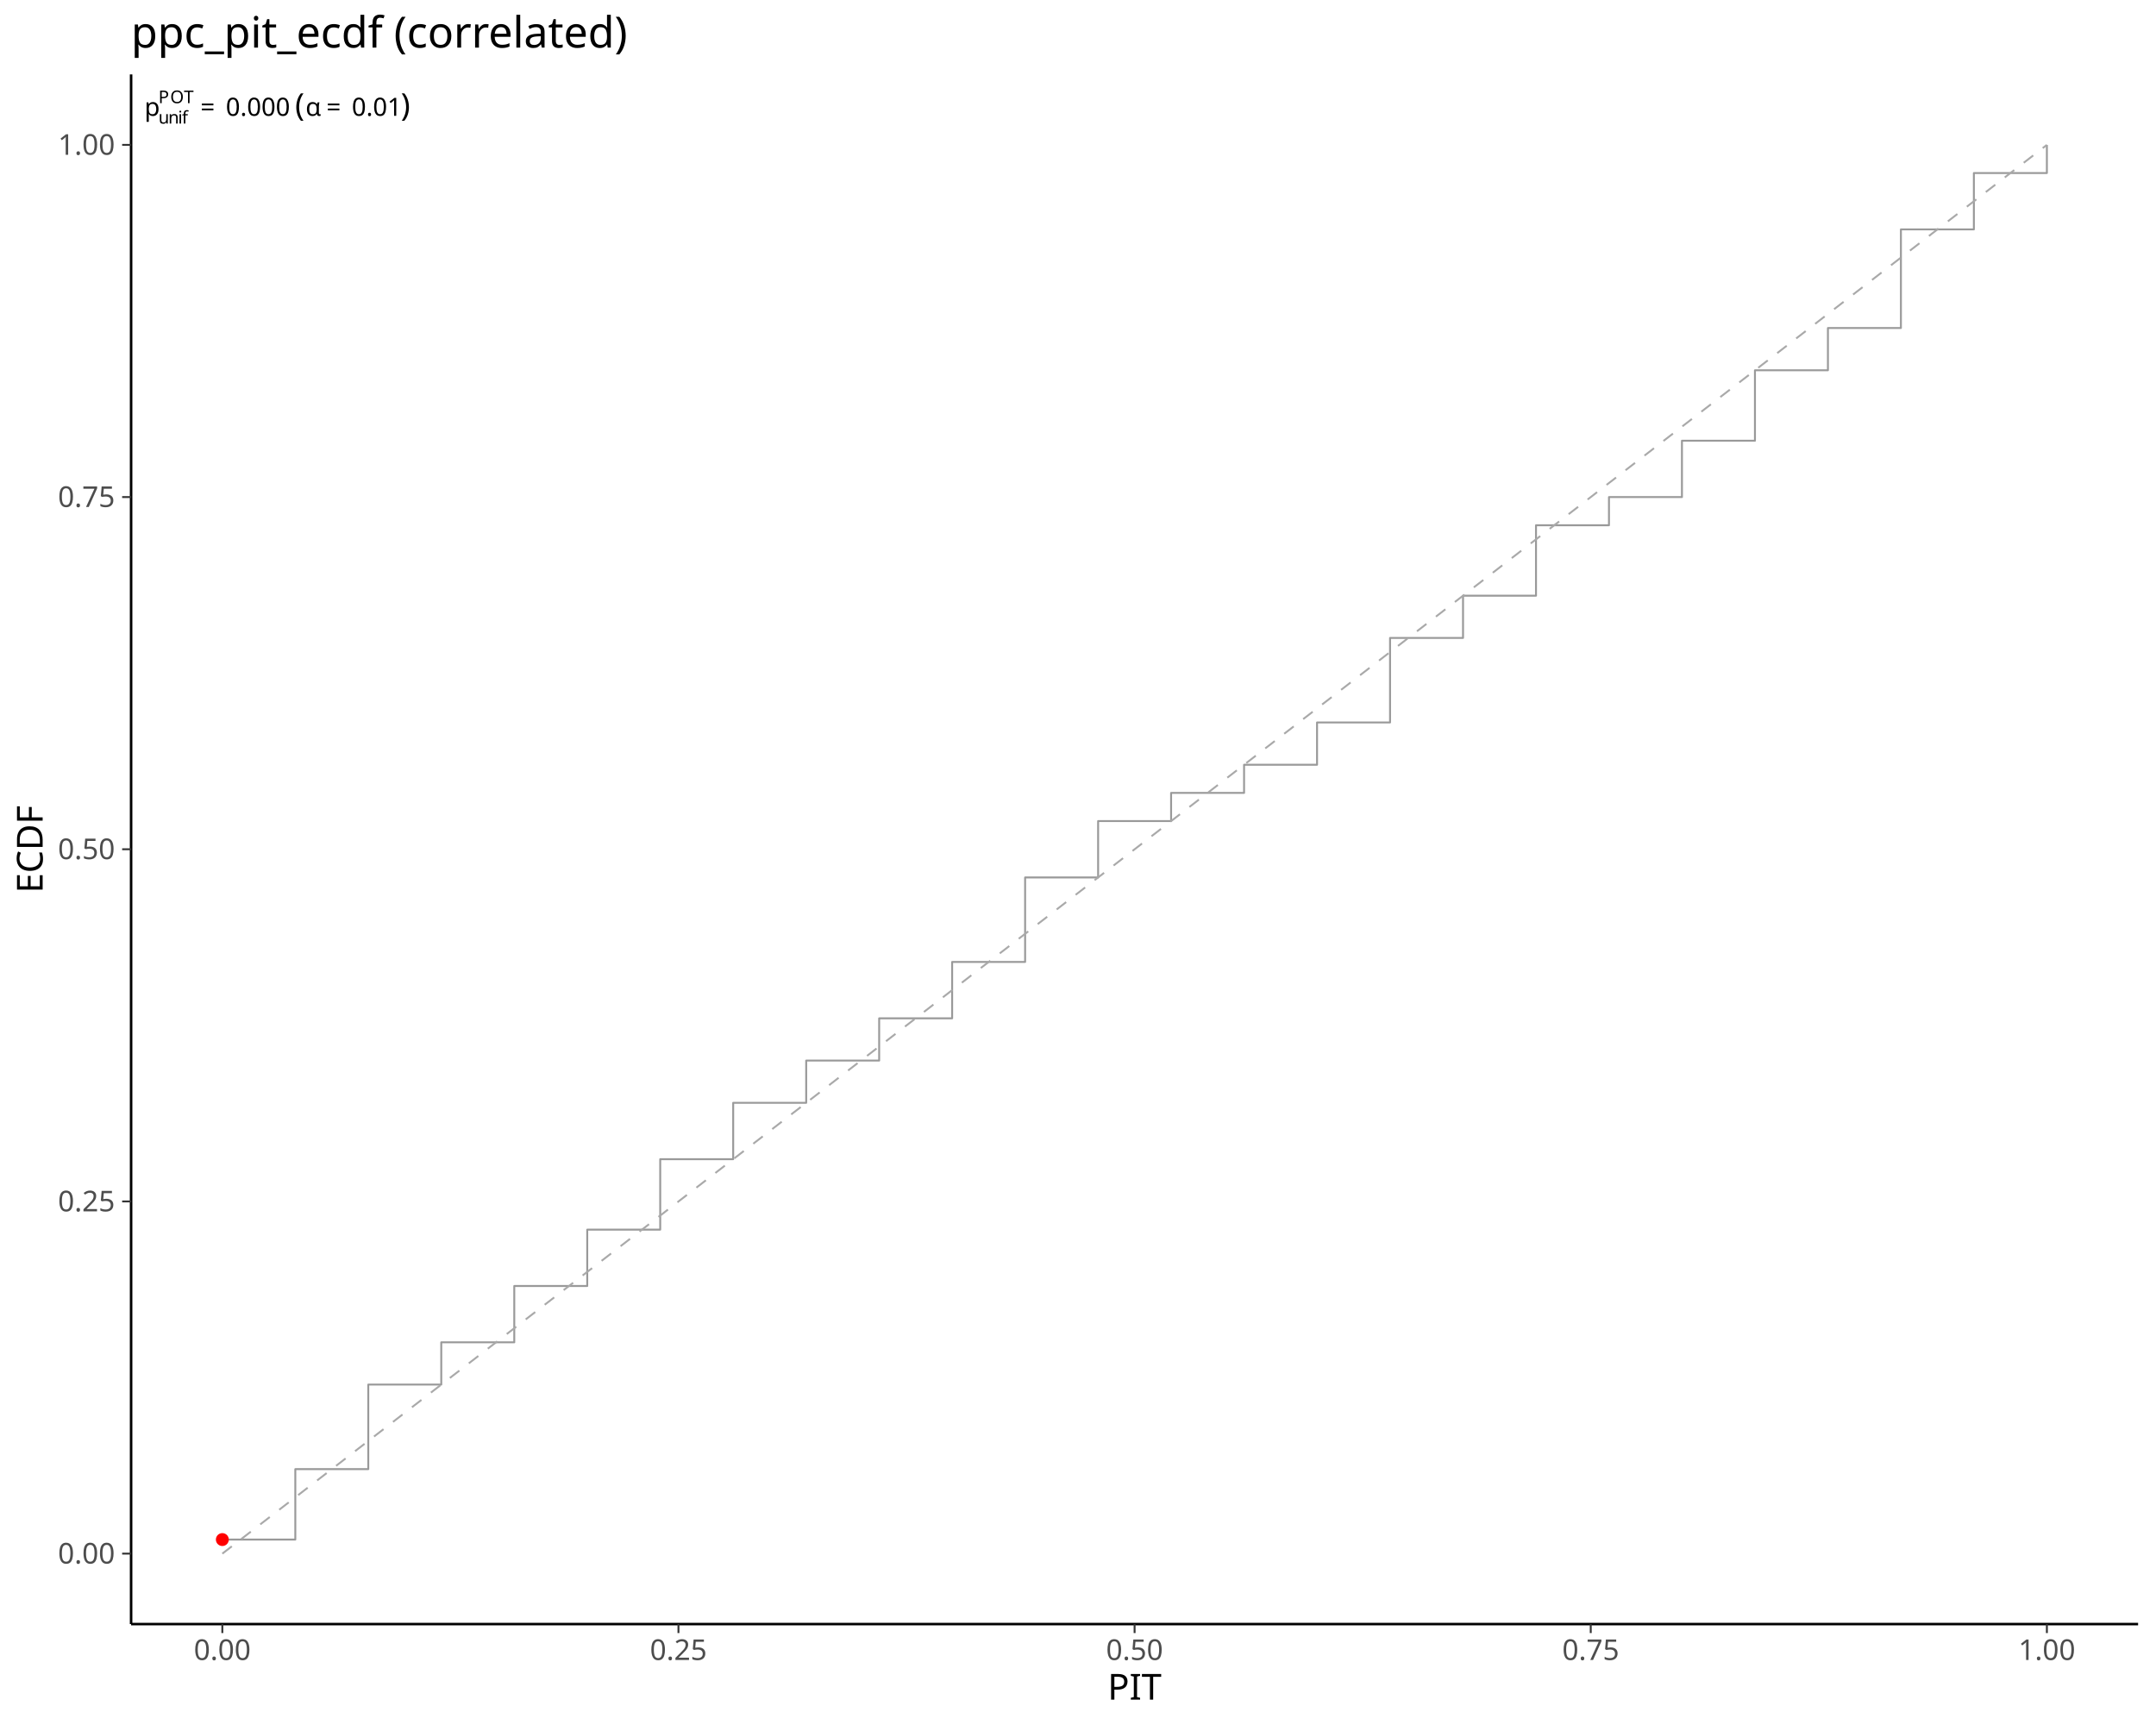
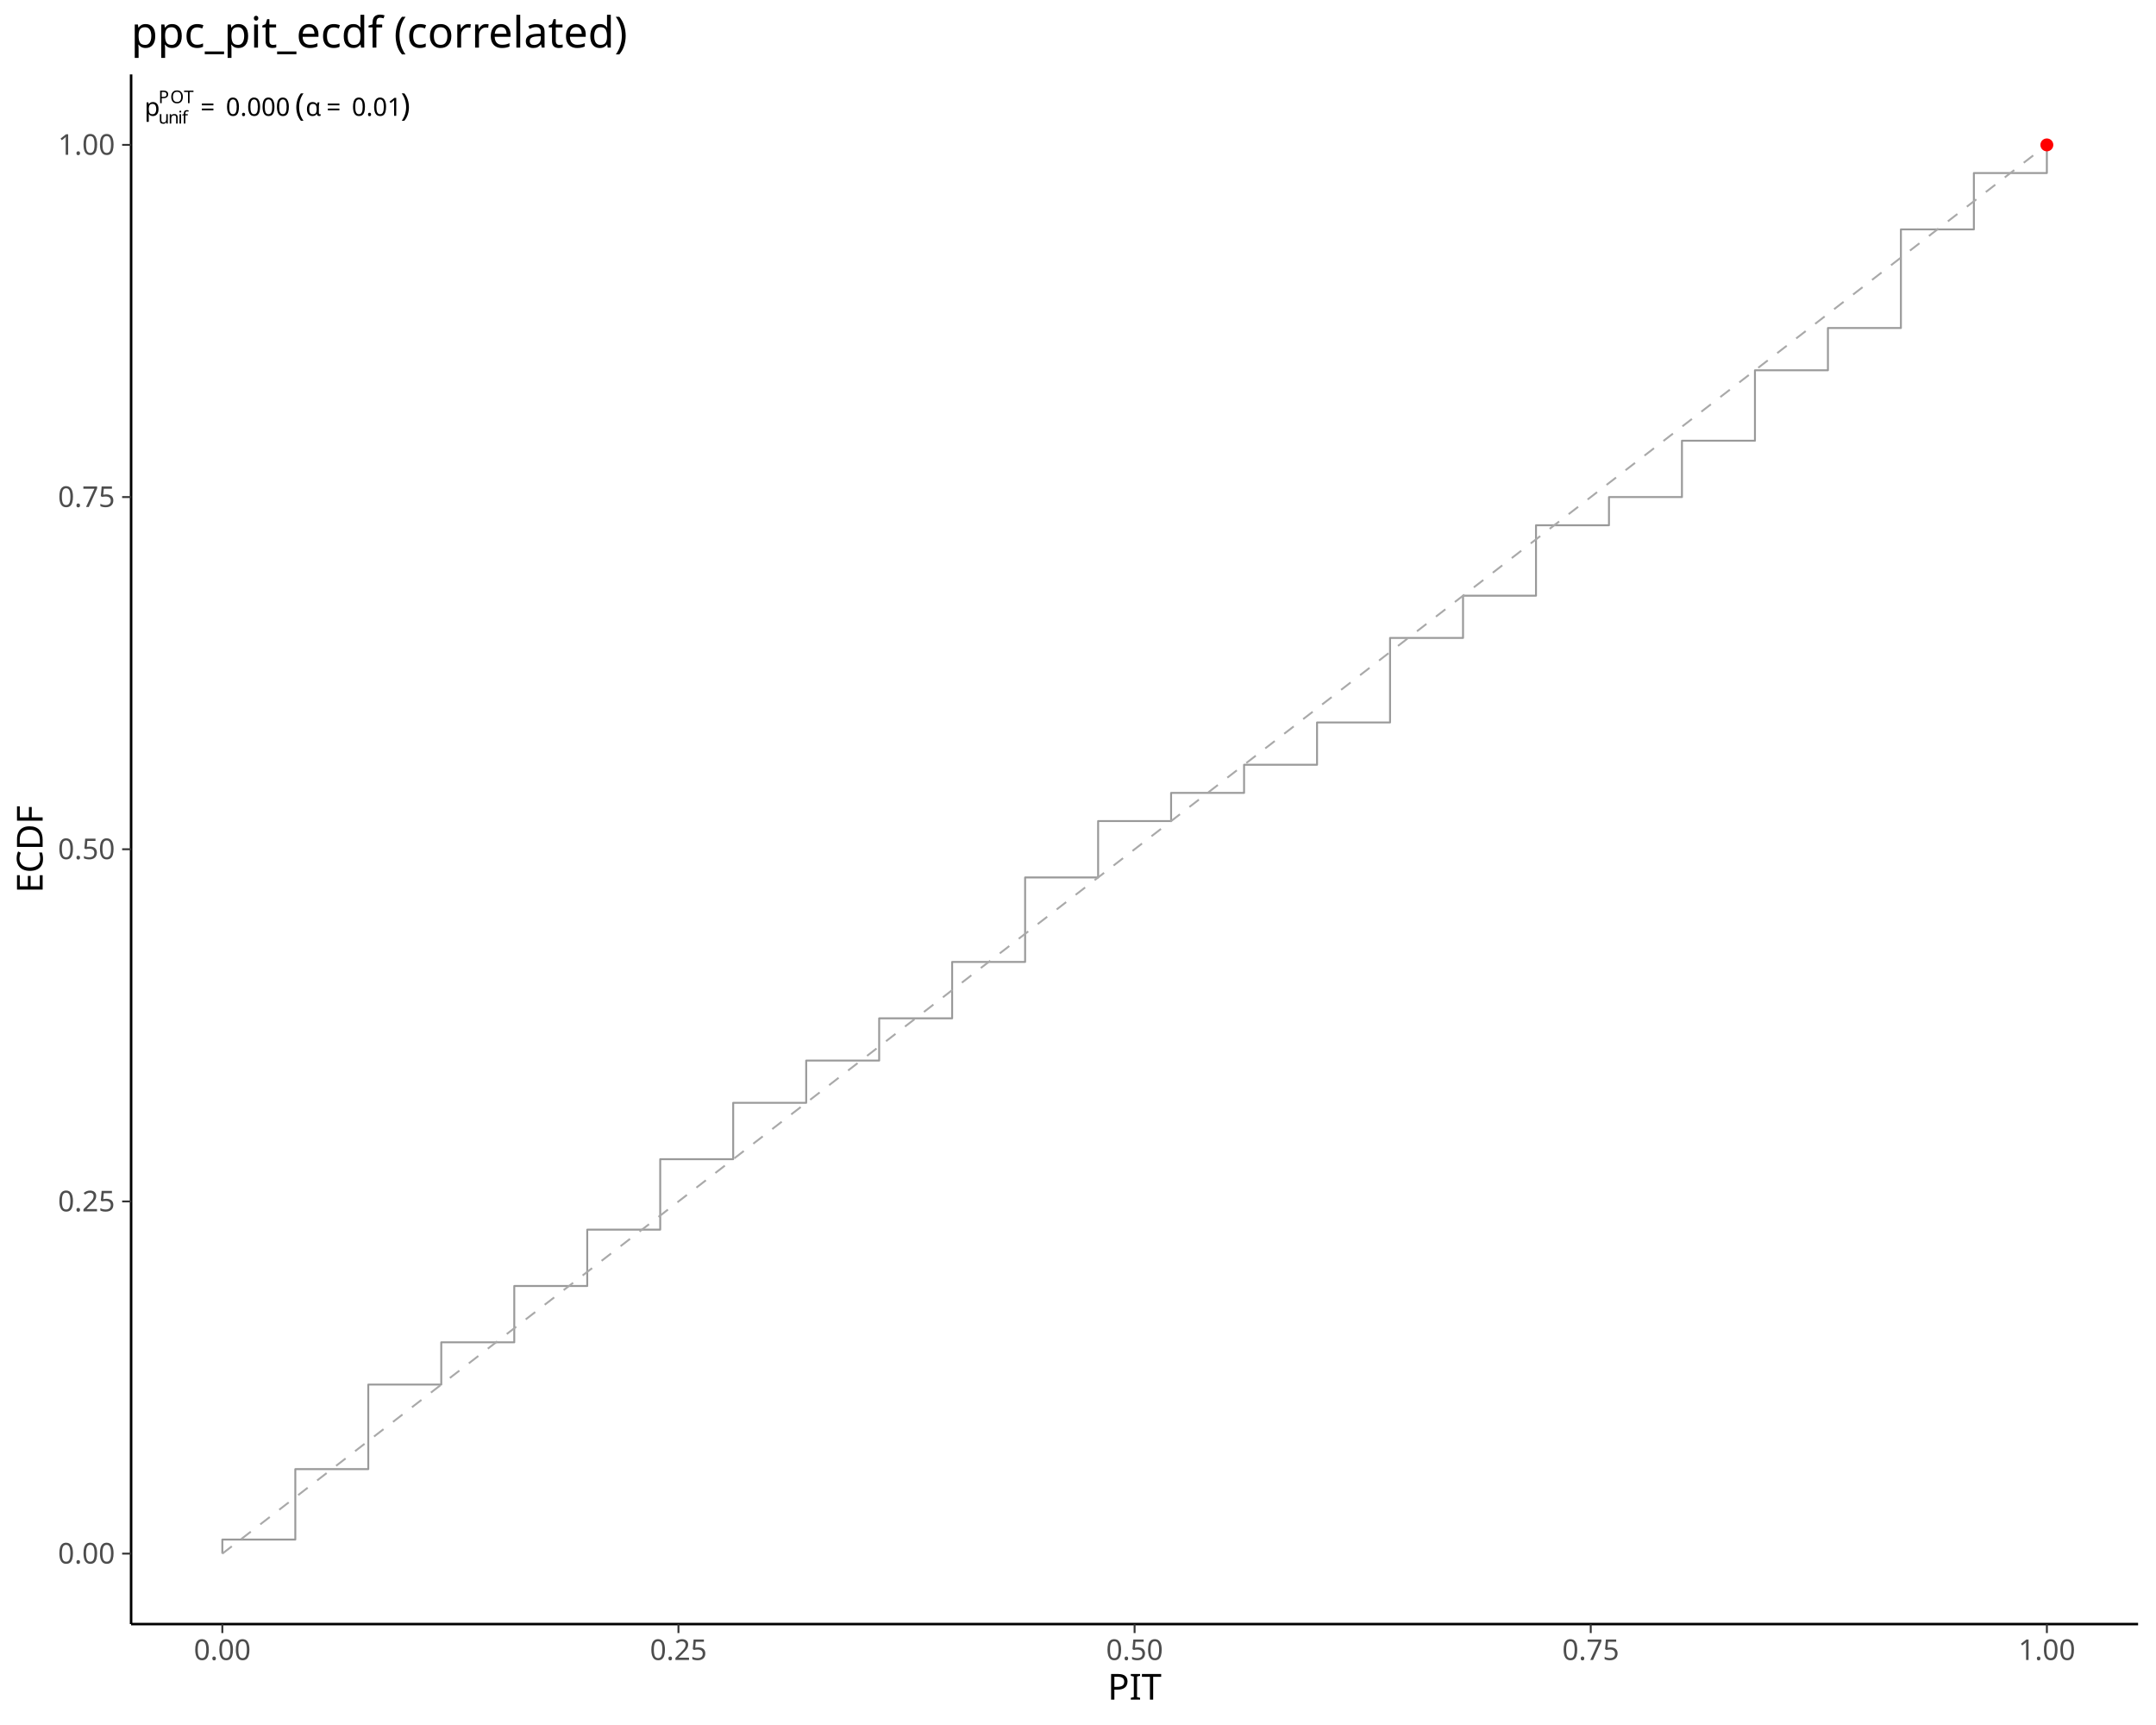
<svg xmlns="http://www.w3.org/2000/svg" class="svglite" data-engine-version="2.0" width="720.00pt" height="576.00pt" viewBox="0 0 720.00 576.00">
  <defs>
    <style type="text/css">
    .svglite line, .svglite polyline, .svglite polygon, .svglite path, .svglite rect, .svglite circle {
      fill: none;
      stroke: #000000;
      stroke-linecap: round;
      stroke-linejoin: round;
      stroke-miterlimit: 10.00;
    }
  </style>
  </defs>
  <rect width="100%" height="100%" style="stroke: none; fill: #FFFFFF;" />
  <defs>
    <clipPath id="cpMC4wMHw3MjAuMDB8MC4wMHw1NzYuMDA=">
      <rect x="0.00" y="0.00" width="720.00" height="576.00" />
    </clipPath>
  </defs>
  <g clip-path="url(#cpMC4wMHw3MjAuMDB8MC4wMHw1NzYuMDA=)">
</g>
  <defs>
    <clipPath id="cpNDMuNzh8NzE0LjAyfDI0Ljg1fDU0Mi4zMA==">
      <rect x="43.78" y="24.85" width="670.24" height="517.45" />
    </clipPath>
  </defs>
  <g clip-path="url(#cpNDMuNzh8NzE0LjAyfDI0Ljg1fDU0Mi4zMA==)">
-     <polyline points="74.25,514.08 98.62,514.08 98.62,490.56 122.99,490.56 122.99,462.33 147.36,462.33 147.36,448.22 171.74,448.22 171.74,429.41 196.11,429.41 196.11,410.59 220.48,410.59 220.48,387.07 244.85,387.07 244.85,368.25 269.23,368.25 269.23,354.14 293.60,354.14 293.60,340.03 317.97,340.03 317.97,321.21 342.34,321.21 342.34,292.99 366.72,292.99 366.72,274.17 391.09,274.17 391.09,264.76 415.46,264.76 415.46,255.36 439.83,255.36 439.83,241.24 464.21,241.24 464.21,213.02 488.58,213.02 488.58,198.91 512.95,198.91 512.95,175.39 537.32,175.39 537.32,165.98 561.69,165.98 561.69,147.16 586.07,147.16 586.07,123.64 610.44,123.64 610.44,109.53 634.81,109.53 634.81,76.60 659.18,76.60 659.18,57.78 683.56,57.78 683.56,48.38 " style="stroke-width: 0.64; stroke: #999999; stroke-linecap: butt;" />
+     <polyline points="74.25,518.78 74.25,518.78 74.25,514.08 80.40,514.08 80.40,514.08 86.56,514.08 86.56,514.08 92.71,514.08 92.71,514.08 98.62,514.08 98.62,490.56 98.87,490.56 98.87,490.56 105.02,490.56 105.02,490.56 111.17,490.56 111.17,490.56 117.33,490.56 117.33,490.56 122.99,490.56 122.99,462.33 123.48,462.33 123.48,462.33 129.64,462.33 129.64,462.33 135.79,462.33 135.79,462.33 141.95,462.33 141.95,462.33 147.36,462.33 147.36,448.22 148.10,448.22 148.10,448.22 154.26,448.22 154.26,448.22 160.41,448.22 160.41,448.22 166.57,448.22 166.57,448.22 171.74,448.22 171.74,429.41 172.72,429.41 172.72,429.41 178.88,429.41 178.88,429.41 185.03,429.41 185.03,429.41 191.19,429.41 191.19,429.41 196.11,429.41 196.11,410.59 197.34,410.59 197.34,410.59 203.49,410.59 203.49,410.59 209.65,410.59 209.65,410.59 215.80,410.59 215.80,410.59 220.48,410.59 220.48,387.07 221.96,387.07 221.96,387.07 228.11,387.07 228.11,387.07 234.27,387.07 234.27,387.07 240.42,387.07 240.42,387.07 244.85,387.07 244.85,368.25 246.58,368.25 246.58,368.25 252.73,368.25 252.73,368.25 258.89,368.25 258.89,368.25 265.04,368.25 265.04,368.25 269.23,368.25 269.23,354.14 271.20,354.14 271.20,354.14 277.35,354.14 277.35,354.14 283.50,354.14 283.50,354.14 289.66,354.14 289.66,354.14 293.60,354.14 293.60,340.03 295.81,340.03 295.81,340.03 301.97,340.03 301.97,340.03 308.12,340.03 308.12,340.03 314.28,340.03 314.28,340.03 317.97,340.03 317.97,321.21 320.43,321.21 320.43,321.21 326.59,321.21 326.59,321.21 332.74,321.21 332.74,321.21 338.90,321.21 338.90,321.21 342.34,321.21 342.34,292.99 345.05,292.99 345.05,292.99 351.21,292.99 351.21,292.99 357.36,292.99 357.36,292.99 363.52,292.99 363.52,292.99 366.72,292.99 366.72,274.17 369.67,274.17 369.67,274.17 375.82,274.17 375.82,274.17 381.98,274.17 381.98,274.17 388.13,274.17 388.13,274.17 391.09,274.17 391.09,264.76 394.29,264.76 394.29,264.76 400.44,264.76 400.44,264.76 406.60,264.76 406.60,264.76 412.75,264.76 412.75,264.76 415.46,264.76 415.46,255.36 418.91,255.36 418.91,255.36 425.06,255.36 425.06,255.36 431.22,255.36 431.22,255.36 437.37,255.36 437.37,255.36 439.83,255.36 439.83,241.24 443.53,241.24 443.53,241.24 449.68,241.24 449.68,241.24 455.83,241.24 455.83,241.24 461.99,241.24 461.99,241.24 464.21,241.24 464.21,213.02 468.14,213.02 468.14,213.02 474.30,213.02 474.30,213.02 480.45,213.02 480.45,213.02 486.61,213.02 486.61,213.02 488.58,213.02 488.58,198.91 492.76,198.91 492.76,198.91 498.92,198.91 498.92,198.91 505.07,198.91 505.07,198.91 511.23,198.91 511.23,198.91 512.95,198.91 512.95,175.39 517.38,175.39 517.38,175.39 523.54,175.39 523.54,175.39 529.69,175.39 529.69,175.39 535.85,175.39 535.85,175.39 537.32,175.39 537.32,165.98 542.00,165.98 542.00,165.98 548.15,165.98 548.15,165.98 554.31,165.98 554.31,165.98 560.46,165.98 560.46,165.98 561.69,165.98 561.69,147.16 566.62,147.16 566.62,147.16 572.77,147.16 572.77,147.16 578.93,147.16 578.93,147.16 585.08,147.16 585.08,147.16 586.07,147.16 586.07,123.64 591.24,123.64 591.24,123.64 597.39,123.64 597.39,123.64 603.55,123.64 603.55,123.64 609.70,123.64 609.70,123.64 610.44,123.64 610.44,109.53 615.86,109.53 615.86,109.53 622.01,109.53 622.01,109.53 628.17,109.53 628.17,109.53 634.32,109.53 634.32,109.53 634.81,109.53 634.81,76.60 640.47,76.60 640.47,76.60 646.63,76.60 646.63,76.60 652.78,76.60 652.78,76.60 658.94,76.60 658.94,76.60 659.18,76.60 659.18,57.78 665.09,57.78 665.09,57.78 671.25,57.78 671.25,57.78 677.40,57.78 677.40,57.78 683.55,57.78 683.55,48.38 683.56,48.38 683.56,48.38 " style="stroke-width: 0.64; stroke: #999999; stroke-linecap: butt;" />
    <line x1="74.25" y1="518.78" x2="683.56" y2="48.38" style="stroke-width: 0.64; stroke: #A9A9A9; stroke-dasharray: 4.00,4.00; stroke-linecap: butt;" />
-     <circle cx="74.25" cy="514.08" r="1.77" style="stroke-width: 0.77; stroke: #FF0000; fill: #FF0000;" />
+     <circle cx="683.55" cy="48.38" r="1.77" style="stroke-width: 0.77; stroke: #FF0000; fill: #FF0000;" />
    <text x="48.24" y="38.67" style="font-size: 8.40px; font-family: sans;" textLength="4.67px" lengthAdjust="spacingAndGlyphs">p</text>
    <text x="52.91" y="41.27" style="font-size: 5.88px; font-family: sans;" textLength="3.27px" lengthAdjust="spacingAndGlyphs">u</text>
    <text x="56.18" y="41.27" style="font-size: 5.88px; font-family: sans;" textLength="3.27px" lengthAdjust="spacingAndGlyphs">n</text>
    <text x="59.45" y="41.27" style="font-size: 5.88px; font-family: sans;" textLength="1.31px" lengthAdjust="spacingAndGlyphs">i</text>
    <text x="60.75" y="41.27" style="font-size: 5.88px; font-family: sans;" textLength="1.63px" lengthAdjust="spacingAndGlyphs">f</text>
    <text x="52.91" y="34.45" style="font-size: 5.88px; font-family: sans;" textLength="3.92px" lengthAdjust="spacingAndGlyphs">P</text>
    <text x="56.83" y="34.45" style="font-size: 5.88px; font-family: sans;" textLength="4.58px" lengthAdjust="spacingAndGlyphs">O</text>
    <text x="61.41" y="34.45" style="font-size: 5.88px; font-family: sans;" textLength="3.59px" lengthAdjust="spacingAndGlyphs">T</text>
    <text x="66.94" y="38.67" style="font-size: 8.40px; font-family: sans;" textLength="6.52px" lengthAdjust="spacingAndGlyphs">=</text>
    <text x="75.41" y="38.67" style="font-size: 8.40px; font-family: sans;" textLength="21.02px" lengthAdjust="spacingAndGlyphs">0.000</text>
    <text x="96.43" y="38.67" style="font-size: 8.40px; font-family: sans;" textLength="2.10px" lengthAdjust="spacingAndGlyphs"> </text>
    <text x="98.53" y="38.67" style="font-size: 10.50px; font-family: sans;" textLength="3.50px" lengthAdjust="spacingAndGlyphs">(</text>
    <text x="102.03" y="38.67" style="font-size: 8.40px; font-family: sans;" textLength="5.04px" lengthAdjust="spacingAndGlyphs">α</text>
    <text x="109.01" y="38.67" style="font-size: 8.40px; font-family: sans;" textLength="6.52px" lengthAdjust="spacingAndGlyphs">=</text>
    <text x="117.48" y="38.67" style="font-size: 8.40px; font-family: sans;" textLength="16.35px" lengthAdjust="spacingAndGlyphs">0.01</text>
    <text x="133.83" y="38.67" style="font-size: 10.50px; font-family: sans;" textLength="3.49px" lengthAdjust="spacingAndGlyphs">)</text>
  </g>
  <g clip-path="url(#cpMC4wMHw3MjAuMDB8MC4wMHw1NzYuMDA=)">
    <polyline points="43.78,542.30 43.78,24.85 " style="stroke-width: 0.85; stroke-linecap: butt;" />
    <text x="38.40" y="522.09" text-anchor="end" style="font-size: 9.60px; fill: #4D4D4D; font-family: sans;" textLength="18.69px" lengthAdjust="spacingAndGlyphs">0.00</text>
    <text x="38.40" y="404.49" text-anchor="end" style="font-size: 9.60px; fill: #4D4D4D; font-family: sans;" textLength="18.69px" lengthAdjust="spacingAndGlyphs">0.25</text>
    <text x="38.40" y="286.88" text-anchor="end" style="font-size: 9.60px; fill: #4D4D4D; font-family: sans;" textLength="18.69px" lengthAdjust="spacingAndGlyphs">0.50</text>
    <text x="38.40" y="169.28" text-anchor="end" style="font-size: 9.60px; fill: #4D4D4D; font-family: sans;" textLength="18.69px" lengthAdjust="spacingAndGlyphs">0.75</text>
    <text x="38.40" y="51.68" text-anchor="end" style="font-size: 9.60px; fill: #4D4D4D; font-family: sans;" textLength="18.69px" lengthAdjust="spacingAndGlyphs">1.00</text>
    <polyline points="40.79,518.78 43.78,518.78 " style="stroke-width: 0.64; stroke: #333333; stroke-linecap: butt;" />
    <polyline points="40.79,401.18 43.78,401.18 " style="stroke-width: 0.64; stroke: #333333; stroke-linecap: butt;" />
    <polyline points="40.79,283.58 43.78,283.58 " style="stroke-width: 0.64; stroke: #333333; stroke-linecap: butt;" />
    <polyline points="40.79,165.98 43.78,165.98 " style="stroke-width: 0.64; stroke: #333333; stroke-linecap: butt;" />
    <polyline points="40.79,48.38 43.78,48.38 " style="stroke-width: 0.64; stroke: #333333; stroke-linecap: butt;" />
    <polyline points="43.78,542.30 714.02,542.30 " style="stroke-width: 0.85; stroke-linecap: butt;" />
    <polyline points="74.25,545.29 74.25,542.30 " style="stroke-width: 0.64; stroke: #333333; stroke-linecap: butt;" />
    <polyline points="226.57,545.29 226.57,542.30 " style="stroke-width: 0.64; stroke: #333333; stroke-linecap: butt;" />
    <polyline points="378.90,545.29 378.90,542.30 " style="stroke-width: 0.64; stroke: #333333; stroke-linecap: butt;" />
    <polyline points="531.23,545.29 531.23,542.30 " style="stroke-width: 0.64; stroke: #333333; stroke-linecap: butt;" />
    <polyline points="683.56,545.29 683.56,542.30 " style="stroke-width: 0.64; stroke: #333333; stroke-linecap: butt;" />
    <text x="74.25" y="554.29" text-anchor="middle" style="font-size: 9.60px; fill: #4D4D4D; font-family: sans;" textLength="18.69px" lengthAdjust="spacingAndGlyphs">0.00</text>
    <text x="226.57" y="554.29" text-anchor="middle" style="font-size: 9.60px; fill: #4D4D4D; font-family: sans;" textLength="18.69px" lengthAdjust="spacingAndGlyphs">0.25</text>
    <text x="378.90" y="554.29" text-anchor="middle" style="font-size: 9.60px; fill: #4D4D4D; font-family: sans;" textLength="18.69px" lengthAdjust="spacingAndGlyphs">0.50</text>
    <text x="531.23" y="554.29" text-anchor="middle" style="font-size: 9.60px; fill: #4D4D4D; font-family: sans;" textLength="18.69px" lengthAdjust="spacingAndGlyphs">0.75</text>
    <text x="683.56" y="554.29" text-anchor="middle" style="font-size: 9.60px; fill: #4D4D4D; font-family: sans;" textLength="18.69px" lengthAdjust="spacingAndGlyphs">1.00</text>
    <text x="378.90" y="567.53" text-anchor="middle" style="font-size: 12.00px; font-family: sans;" textLength="18.67px" lengthAdjust="spacingAndGlyphs">PIT</text>
    <text transform="translate(14.24,283.58) rotate(-90)" text-anchor="middle" style="font-size: 12.00px; font-family: sans;" textLength="32.67px" lengthAdjust="spacingAndGlyphs">ECDF</text>
    <text x="43.78" y="15.89" style="font-size: 14.40px; font-family: sans;" textLength="159.30px" lengthAdjust="spacingAndGlyphs">ppc_pit_ecdf (correlated)</text>
  </g>
</svg>
